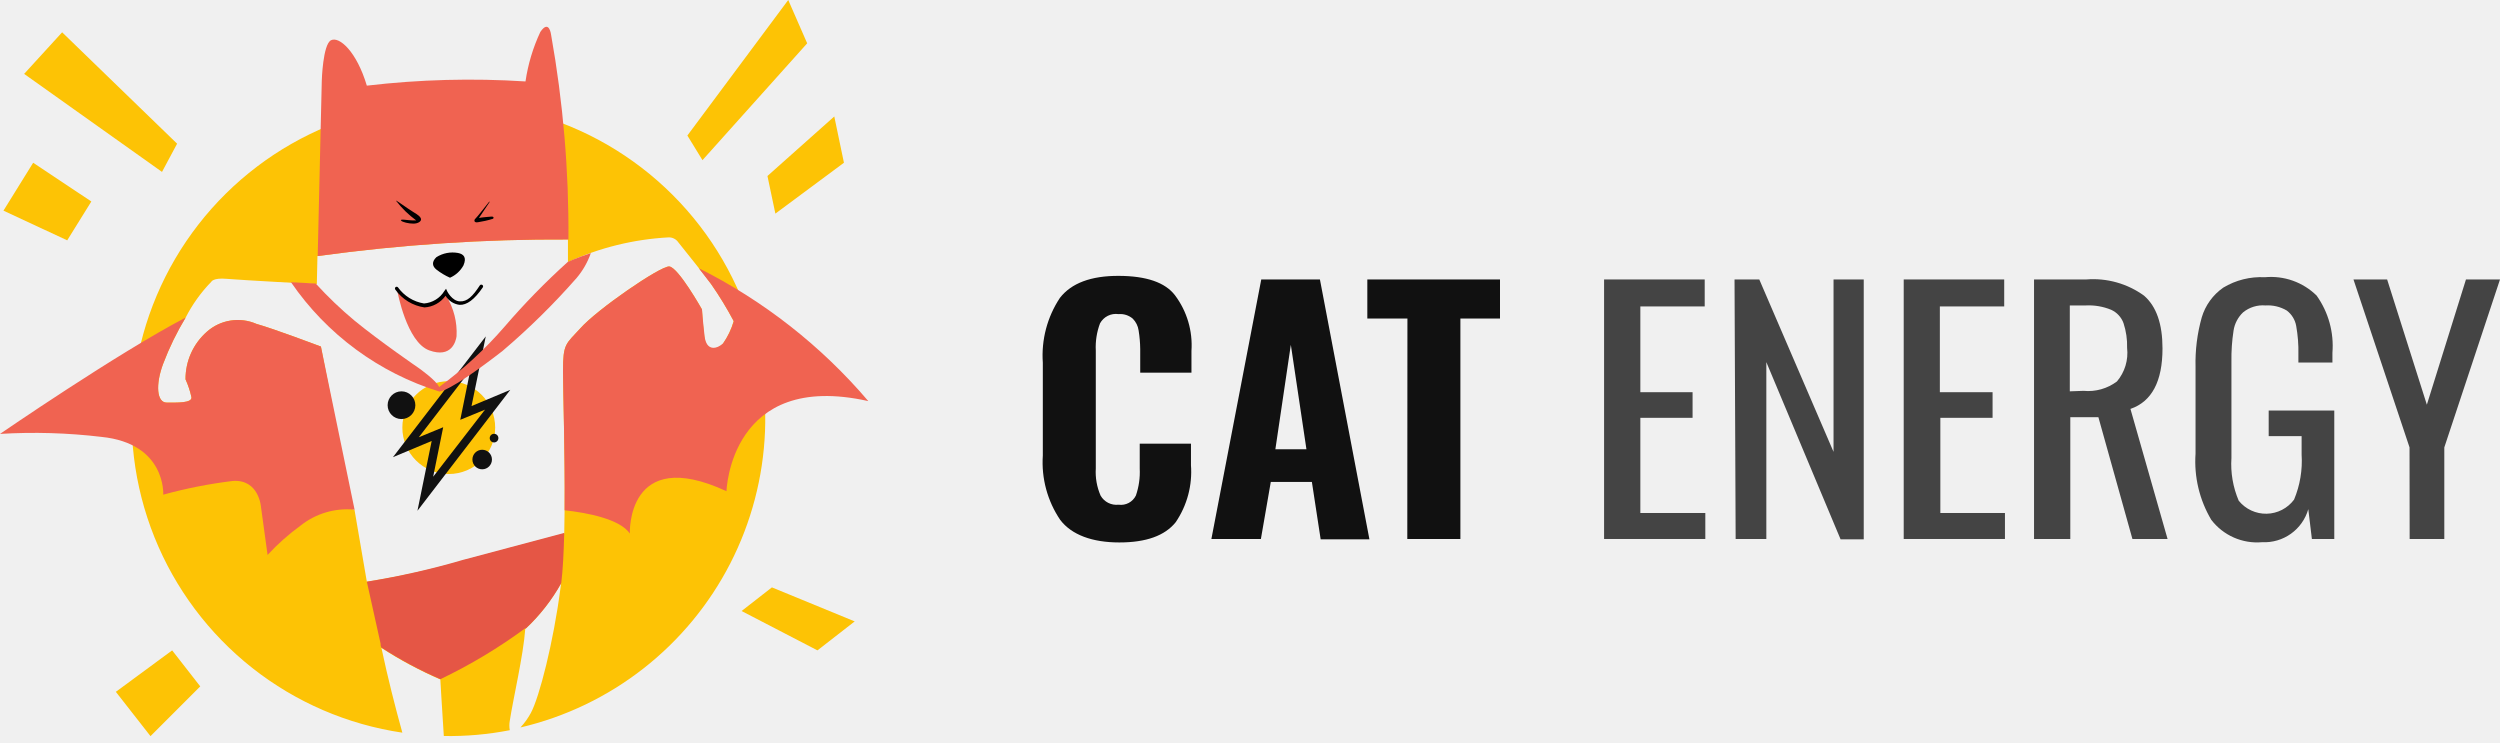
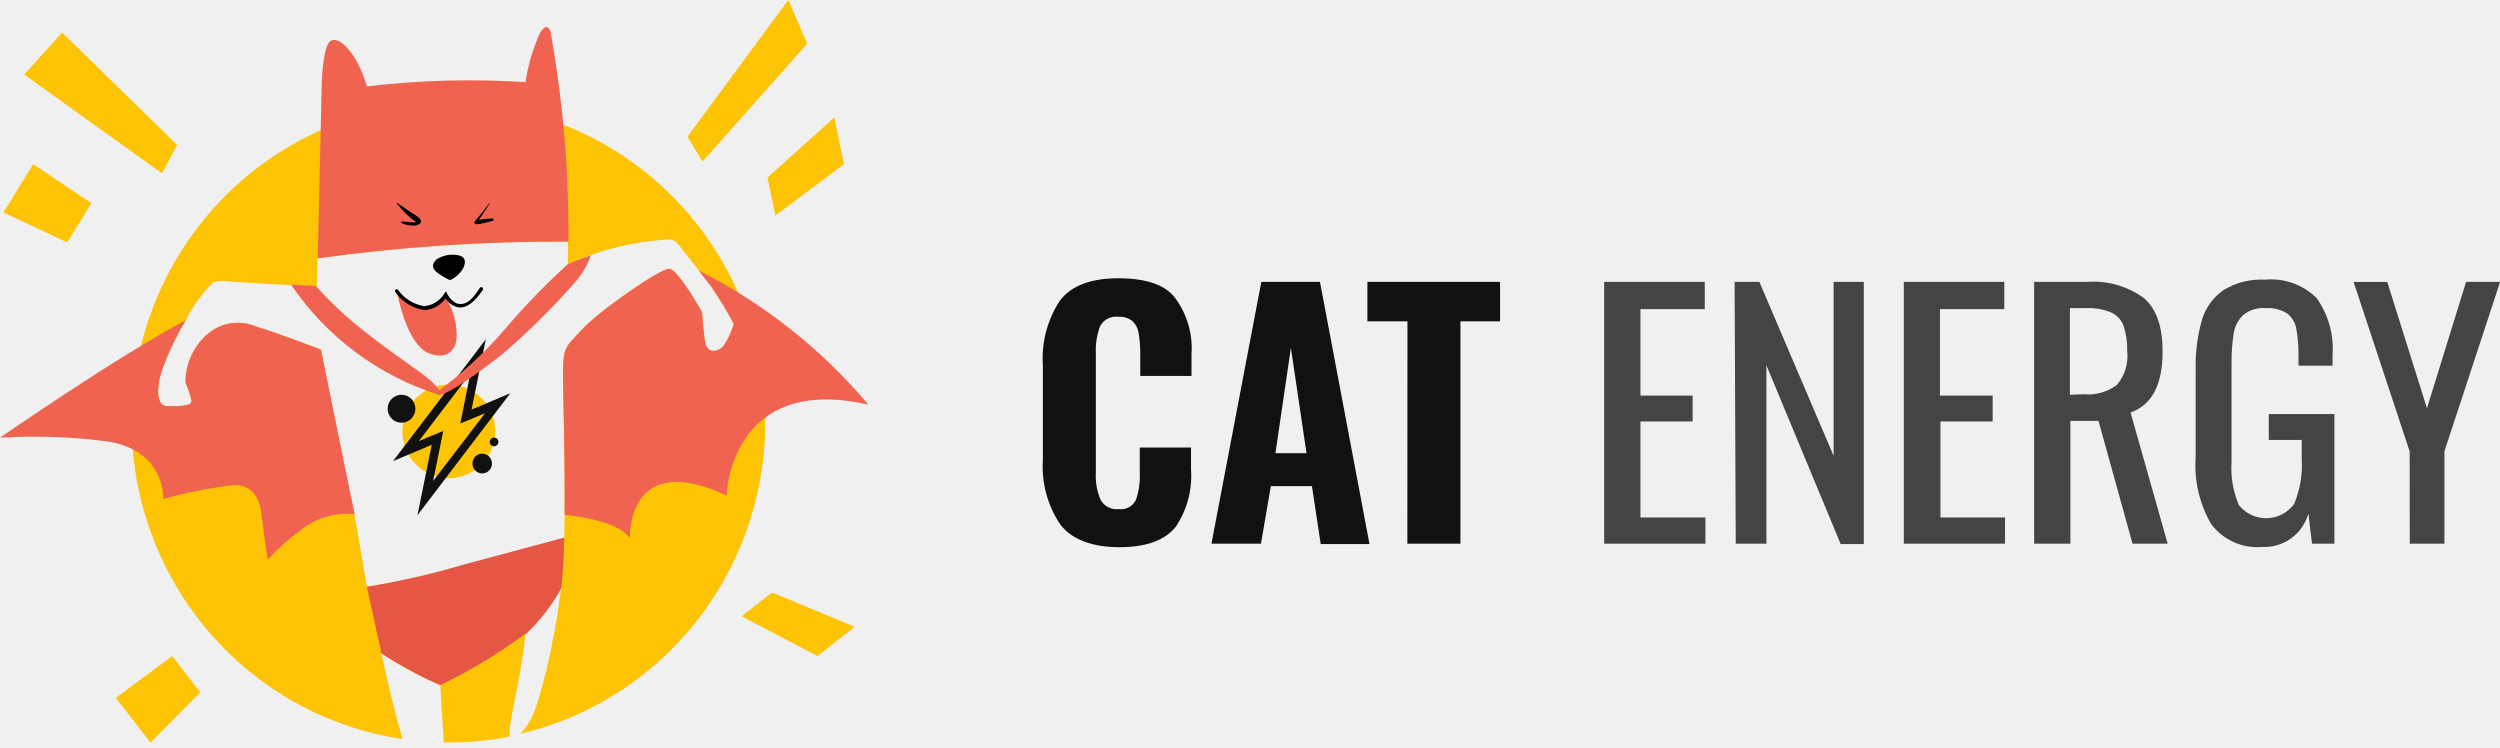
- <svg xmlns="http://www.w3.org/2000/svg" width="202" height="60" viewBox="0 0 202 60" fill="none">
+ <svg xmlns="http://www.w3.org/2000/svg" width="174" height="52" fill="none">
  <g clip-path="url(#clip0)">
-     <path d="M59.88 24C58.156 19.869 55.38 16.263 51.828 13.54C48.276 10.817 44.072 9.072 39.636 8.479C35.2 7.887 30.685 8.467 26.543 10.163C22.401 11.859 18.776 14.61 16.028 18.144C13.281 21.677 11.508 25.869 10.885 30.301C10.262 34.733 10.812 39.251 12.479 43.405C14.147 47.558 16.874 51.202 20.388 53.974C23.903 56.745 28.082 58.547 32.51 59.2C31.93 57.11 31.34 54.8 30.82 52.35C32.333 53.331 33.925 54.184 35.58 54.9C35.58 54.9 35.7 57.06 35.86 59.47C37.648 59.501 39.435 59.343 41.19 59C41.145 58.749 41.145 58.491 41.19 58.24C41.48 56.37 42.28 53 42.44 50.83C43.593 49.751 44.572 48.5 45.34 47.12L45.28 47.56C44.73 51.82 43.58 56.37 42.88 57.63C42.653 58.047 42.374 58.434 42.05 58.78C45.67 57.931 49.062 56.305 51.99 54.014C54.919 51.723 57.315 48.823 59.011 45.515C60.707 42.206 61.663 38.568 61.813 34.853C61.963 31.138 61.304 27.435 59.88 24ZM58.41 27.79C57.97 28.22 57.06 28.51 56.91 27.21C56.76 25.91 56.72 25 56.72 25C56.72 25 54.79 21.57 54.07 21.53C53.35 21.49 48.24 25 46.89 26.53C45.72 27.82 45.49 27.73 45.49 30C45.49 31.71 45.71 38.17 45.59 43.11L37.44 45.28C34.878 46.015 32.273 46.59 29.64 47L28.64 41.17H28.5L25.93 28C25.93 28 22.12 26.56 20.72 26.17C20.063 25.882 19.337 25.789 18.628 25.901C17.919 26.012 17.257 26.324 16.72 26.8C16.172 27.28 15.734 27.872 15.435 28.536C15.137 29.201 14.985 29.922 14.99 30.65C15.201 31.115 15.362 31.601 15.47 32.1C15.52 32.58 14.27 32.53 13.47 32.53C12.67 32.53 12.55 31.09 13.18 29.4C13.672 28.101 14.281 26.849 15 25.66C15.541 24.598 16.239 23.624 17.07 22.77C17.07 22.77 17.21 22.43 18.32 22.53C19.43 22.63 25.6 22.96 25.6 22.96L25.65 20.69C32.356 19.764 39.12 19.316 45.89 19.35C45.89 19.96 45.89 20.57 45.89 21.18C48.454 20.01 51.215 19.331 54.03 19.18C54.181 19.176 54.33 19.21 54.464 19.278C54.599 19.346 54.714 19.446 54.8 19.57C55.14 20 57.21 22.57 57.45 22.94C58.122 23.901 58.733 24.903 59.28 25.94C59.093 26.597 58.799 27.218 58.41 27.78V27.79Z" fill="#FDC305" />
-     <path d="M56.46 21.67C56.93 22.27 57.34 22.8 57.46 22.96C58.132 23.921 58.743 24.923 59.29 25.96C59.1 26.595 58.809 27.196 58.43 27.74C57.99 28.17 57.08 28.46 56.93 27.16C56.78 25.86 56.72 25 56.72 25C56.72 25 54.79 21.57 54.07 21.53C53.35 21.49 48.24 25 46.89 26.53C45.72 27.82 45.49 27.73 45.49 30C45.49 31.5 45.66 36.65 45.62 41.23C47.43 41.43 50.09 41.93 50.89 43.11C50.89 43.11 50.6 35.93 58.7 39.69C58.7 39.69 58.98 29.9 70.16 32.41C66.359 27.948 61.7 24.296 56.46 21.67Z" fill="#F06351" />
-     <path d="M45.93 19.35C45.971 13.809 45.502 8.275 44.53 2.82C44.53 2.82 44.38 1.52 43.66 2.58C43.066 3.847 42.662 5.195 42.46 6.58C38.185 6.306 33.894 6.42 29.64 6.92C28.82 4.17 27.42 2.92 26.75 3.25C26.08 3.58 26 6.53 26 6.53L25.67 20.69C32.383 19.763 39.154 19.315 45.93 19.35Z" fill="#F06351" />
-     <path d="M45.35 47.12C45.48 46.05 45.55 44.63 45.59 43.06L37.44 45.23C34.88 45.982 32.274 46.573 29.64 47L30.75 52C30.75 52.11 30.75 52.22 30.82 52.33C32.333 53.311 33.925 54.164 35.58 54.88C37.999 53.724 40.302 52.341 42.46 50.75V50.81C43.608 49.737 44.583 48.492 45.35 47.12Z" fill="#E55645" />
-     <path d="M32 16.22C31.95 16.12 33 16.9 33.41 17.14C33.82 17.38 34.02 17.56 34.02 17.73C34.02 17.9 33.76 18.07 33.4 18.07C33.04 18.07 32.48 17.95 32.4 17.81C32.32 17.67 33 17.81 33.34 17.81H33.63C33.014 17.36 32.466 16.824 32 16.22Z" fill="black" />
-     <path d="M39.5 16.33C39.5 16.33 38.5 17.61 38.41 17.67C38.32 17.73 38.24 18.01 38.6 17.96C39.013 17.898 39.421 17.805 39.82 17.68C39.93 17.62 39.89 17.48 39.7 17.5C39.51 17.52 39.02 17.55 38.7 17.61L39.55 16.34C39.55 16.34 39.58 16.22 39.5 16.33Z" fill="black" />
-     <path d="M36.36 22.44C36.824 22.236 37.207 21.884 37.45 21.44C37.73 20.78 37.45 20.53 37.01 20.44C36.405 20.33 35.78 20.451 35.26 20.78C34.87 21.15 34.92 21.51 35.26 21.78C35.598 22.045 35.967 22.267 36.36 22.44Z" fill="black" />
-     <path d="M36 23.7C35.885 23.927 35.729 24.13 35.54 24.3C35.255 24.529 34.905 24.662 34.54 24.68C33.989 24.734 33.439 24.577 33 24.24C32.798 24.122 32.619 23.97 32.47 23.79C32.37 23.681 32.247 23.596 32.11 23.54C32.11 23.54 32.86 27.65 34.68 28.31C36.5 28.97 36.84 27.55 36.89 27.17C36.951 26.032 36.665 24.902 36.07 23.93C36.07 23.63 36.05 23.83 36 23.7Z" fill="#F06351" />
-     <path d="M34.3 24.84C33.832 24.773 33.383 24.611 32.979 24.366C32.575 24.12 32.225 23.795 31.95 23.41C31.925 23.383 31.912 23.347 31.912 23.31C31.912 23.273 31.925 23.238 31.95 23.21C31.963 23.197 31.979 23.186 31.996 23.179C32.013 23.172 32.031 23.168 32.05 23.168C32.069 23.168 32.087 23.172 32.104 23.179C32.121 23.186 32.137 23.197 32.15 23.21C32.398 23.557 32.712 23.852 33.074 24.077C33.436 24.302 33.839 24.452 34.26 24.52C34.593 24.495 34.915 24.391 35.2 24.217C35.486 24.044 35.725 23.805 35.9 23.52L36.04 23.33L36.14 23.55C36.14 23.55 36.52 24.31 37.14 24.35C37.76 24.39 38.2 23.93 38.77 23.06C38.791 23.028 38.824 23.006 38.862 22.999C38.899 22.991 38.938 22.999 38.97 23.02C39.002 23.041 39.024 23.074 39.032 23.112C39.039 23.149 39.031 23.188 39.01 23.22C38.343 24.2 37.713 24.67 37.12 24.63C36.891 24.6 36.671 24.518 36.477 24.392C36.283 24.266 36.12 24.098 36 23.9C35.804 24.173 35.55 24.399 35.256 24.562C34.962 24.725 34.636 24.82 34.3 24.84Z" fill="black" />
-     <path d="M36.26 38.3C38.331 38.3 40.01 36.621 40.01 34.55C40.01 32.479 38.331 30.8 36.26 30.8C34.189 30.8 32.51 32.479 32.51 34.55C32.51 36.621 34.189 38.3 36.26 38.3Z" fill="#FDC305" />
-     <path d="M41.23 31.5L38.1 32.81L39.25 27.18L31.75 36.94L34.88 35.63L33.73 41.27L41.23 31.5ZM33.84 35.33L38 29.92L37.19 33.92L39.19 33.1L35 38.52L35.81 34.52L33.84 35.33Z" fill="#111111" />
-     <path d="M32.44 33.86C33.059 33.86 33.56 33.359 33.56 32.74C33.56 32.121 33.059 31.62 32.44 31.62C31.821 31.62 31.32 32.121 31.32 32.74C31.32 33.359 31.821 33.86 32.44 33.86Z" fill="#111111" />
-     <path d="M38.96 37.92C39.396 37.92 39.75 37.566 39.75 37.13C39.75 36.694 39.396 36.34 38.96 36.34C38.524 36.34 38.17 36.694 38.17 37.13C38.17 37.566 38.524 37.92 38.96 37.92Z" fill="#111111" />
-     <path d="M39.92 35.75C40.113 35.75 40.27 35.593 40.27 35.4C40.27 35.207 40.113 35.05 39.92 35.05C39.727 35.05 39.57 35.207 39.57 35.4C39.57 35.593 39.727 35.75 39.92 35.75Z" fill="#111111" />
-     <path d="M45.88 21.16C44.075 22.787 42.375 24.527 40.79 26.37C39.211 28.199 37.43 29.843 35.48 31.27C35.26 30.74 33.85 29.75 33.85 29.75C33.85 29.75 30.71 27.6 28.65 25.91C27.536 24.983 26.487 23.98 25.51 22.91L23.51 22.8C26.397 27.017 30.627 30.133 35.51 31.64C36.37 31.5 38.79 29.77 40.6 28.36C42.741 26.539 44.747 24.564 46.6 22.45C47.098 21.858 47.484 21.18 47.74 20.45C46.6 20.83 45.88 21.16 45.88 21.16Z" fill="#F06351" />
-     <path d="M65.22 3.5L56.76 12.94L55.54 10.95L63.69 0L65.22 3.5Z" fill="#FDC305" />
-     <path d="M62.65 17.26L68.19 13.15L67.41 9.41L62.01 14.22L62.65 17.26Z" fill="#FDC305" />
-     <path d="M59.92 49.37L66.05 52.55L69.06 50.21L62.37 47.46L59.92 49.37Z" fill="#FDC305" />
-     <path d="M1.95 5.97L5.02 2.61L14.31 11.61L13.09 13.89L1.95 5.97Z" fill="#FDC305" />
-     <path d="M7.38 16.28L2.68 13.15L0.28 17.02L5.43 19.42L7.38 16.28Z" fill="#FDC305" />
-     <path d="M13.91 52.55L9.36 55.9L12.16 59.48L16.18 55.46L13.91 52.55Z" fill="#FDC305" />
-     <path d="M25.93 28C25.93 28 22.12 26.56 20.72 26.17C20.063 25.882 19.337 25.789 18.628 25.901C17.919 26.012 17.257 26.324 16.72 26.8C16.172 27.28 15.734 27.872 15.435 28.536C15.137 29.201 14.985 29.922 14.99 30.65C15.201 31.115 15.362 31.601 15.47 32.1C15.52 32.58 14.27 32.53 13.47 32.53C12.67 32.53 12.55 31.09 13.18 29.4C13.671 28.101 14.281 26.849 15 25.66C9.55 28.5 0 35.06 0 35.06C2.732 34.895 5.473 34.976 8.19 35.3C13.44 35.83 13.19 39.97 13.19 39.97C15.037 39.461 16.918 39.09 18.82 38.86C20.94 38.72 21.09 40.98 21.09 40.98L21.62 44.84C22.425 43.969 23.312 43.179 24.27 42.48C25.505 41.492 27.076 41.025 28.65 41.18L25.93 28Z" fill="#F06351" />
-     <path d="M85.66 42C84.63 40.474 84.137 38.648 84.26 36.81V29.31C84.13 27.459 84.615 25.617 85.64 24.07C86.567 22.877 88.15 22.283 90.39 22.29C92.63 22.297 94.147 22.82 94.94 23.86C95.907 25.149 96.379 26.742 96.27 28.35V30.11H92.13V28.2C92.124 27.697 92.081 27.196 92 26.7C91.95 26.341 91.785 26.008 91.53 25.75C91.373 25.615 91.19 25.513 90.992 25.449C90.795 25.386 90.587 25.362 90.38 25.38C90.083 25.336 89.78 25.384 89.511 25.518C89.243 25.652 89.023 25.866 88.88 26.13C88.617 26.832 88.501 27.581 88.54 28.33V37.85C88.494 38.604 88.628 39.358 88.93 40.05C89.074 40.3 89.288 40.502 89.546 40.632C89.803 40.761 90.093 40.813 90.38 40.78C90.662 40.82 90.948 40.77 91.2 40.637C91.451 40.504 91.654 40.295 91.78 40.04C92.022 39.336 92.127 38.593 92.09 37.85V35.85H96.23V37.58C96.352 39.211 95.918 40.836 95 42.19C94.12 43.29 92.6 43.83 90.44 43.83C88.28 43.83 86.59 43.23 85.66 42Z" fill="#111111" />
-     <path d="M101.91 22.58H106.65L110.65 43.58H106.71L106 38.94H102.68L101.88 43.55H97.88L101.91 22.58ZM105.56 36.3L104.3 27.86L103.05 36.3H105.56Z" fill="#111111" />
-     <path d="M113.72 25.74H110.48V22.58H121.2V25.74H118V43.55H113.71L113.72 25.74Z" fill="#111111" />
-     <path d="M129.61 22.58H137.74V24.76H132.54V31.69H136.76V33.76H132.54V41.45H137.79V43.55H129.61V22.58Z" fill="#444444" />
-     <path d="M140.15 22.58H142.15L148.15 36.51V22.58H150.59V43.58H148.72L142.72 29.26V43.55H140.24L140.15 22.58Z" fill="#444444" />
-     <path d="M153.82 22.58H161.94V24.76H156.74V31.69H161V33.76H156.78V41.45H162V43.55H153.82V22.58Z" fill="#444444" />
-     <path d="M164.35 22.58H168.57C170.233 22.446 171.889 22.911 173.24 23.89C174.24 24.76 174.73 26.18 174.73 28.15C174.73 30.817 173.867 32.447 172.14 33.04L175.14 43.55H172.3L169.55 33.71H167.28V43.55H164.35V22.58ZM168.35 31.58C169.313 31.673 170.277 31.402 171.05 30.82C171.364 30.448 171.599 30.016 171.74 29.55C171.881 29.084 171.925 28.594 171.87 28.11C171.89 27.432 171.792 26.755 171.58 26.11C171.494 25.872 171.361 25.654 171.189 25.469C171.018 25.283 170.81 25.134 170.58 25.03C169.931 24.764 169.231 24.644 168.53 24.68H167.24V31.62L168.35 31.58Z" fill="#444444" />
-     <path d="M178.67 42C177.714 40.387 177.271 38.521 177.4 36.65V29.65C177.366 28.299 177.534 26.951 177.9 25.65C178.189 24.672 178.803 23.822 179.64 23.24C180.651 22.631 181.821 22.338 183 22.4C183.762 22.328 184.532 22.422 185.254 22.678C185.976 22.934 186.633 23.344 187.18 23.88C188.139 25.224 188.593 26.864 188.46 28.51V29.29H185.71V28.64C185.729 27.863 185.668 27.085 185.53 26.32C185.439 25.83 185.168 25.391 184.77 25.09C184.251 24.784 183.652 24.641 183.05 24.68C182.397 24.624 181.748 24.825 181.24 25.24C180.825 25.634 180.554 26.154 180.47 26.72C180.343 27.544 180.286 28.377 180.3 29.21V37C180.221 38.184 180.423 39.37 180.89 40.46C181.161 40.795 181.506 41.064 181.897 41.246C182.288 41.428 182.716 41.518 183.147 41.509C183.578 41.501 184.002 41.394 184.386 41.196C184.769 40.999 185.102 40.716 185.36 40.37C185.842 39.217 186.051 37.967 185.97 36.72V35.24H183.31V33.17H188.61V43.55H186.8L186.51 41.14C186.281 41.941 185.788 42.64 185.11 43.125C184.433 43.61 183.612 43.851 182.78 43.81C181.998 43.879 181.211 43.749 180.493 43.433C179.774 43.116 179.147 42.623 178.67 42Z" fill="#444444" />
-     <path d="M194.69 36.15L190.16 22.58H192.88L196.09 32.7L199.25 22.58H202L197.5 36.15V43.55H194.7L194.69 36.15Z" fill="#444444" />
+     <path d="M51.582 20.854a22.231 22.231 0 00-6.936-9.09 21.96 21.96 0 00-10.503-4.396A21.887 21.887 0 0022.865 8.83a22.083 22.083 0 00-9.058 6.934 22.354 22.354 0 00-4.43 10.564 22.432 22.432 0 001.373 11.386 22.238 22.238 0 006.813 9.184 21.965 21.965 0 0010.442 4.54c-.5-1.815-1.008-3.822-1.456-5.951a27.756 27.756 0 004.1 2.215s.104 1.877.241 3.971c1.54.027 3.08-.11 4.592-.408a1.874 1.874 0 010-.66c.25-1.625.939-4.553 1.077-6.439a13.212 13.212 0 002.498-3.224l-.052.383c-.474 3.701-1.464 7.655-2.067 8.75a4.845 4.845 0 01-.715.999 22.006 22.006 0 008.563-4.141 22.237 22.237 0 006.047-7.386 22.45 22.45 0 00.749-18.694zm-1.266 3.293c-.38.374-1.163.626-1.293-.504-.129-1.13-.163-1.92-.163-1.92s-1.663-2.98-2.283-3.015c-.62-.035-5.022 3.015-6.185 4.344-1.008 1.121-1.206 1.043-1.206 3.015 0 1.486.19 7.1.086 11.392l-7.02 1.886a54.724 54.724 0 01-6.72 1.494l-.861-5.066h-.12L22.335 24.33s-3.282-1.252-4.488-1.59a3.213 3.213 0 00-3.445.547c-.472.417-.85.931-1.107 1.509a4.437 4.437 0 00-.384 1.836c.182.404.321.826.414 1.26.043.417-1.034.374-1.723.374-.69 0-.793-1.251-.25-2.72.424-1.129.948-2.217 1.568-3.25a10.312 10.312 0 011.783-2.51s.12-.296 1.077-.21c.956.088 6.271.374 6.271.374l.043-1.972a121.95 121.95 0 0117.436-1.165v1.59a19.265 19.265 0 017.011-1.737.778.778 0 01.664.339c.293.373 2.076 2.607 2.283 2.928.579.835 1.105 1.705 1.576 2.607a5.44 5.44 0 01-.75 1.599v.008z" fill="#FDC305" />
+     <path d="M48.636 18.83c.405.52.758.981.862 1.12.579.835 1.105 1.706 1.576 2.607a5.444 5.444 0 01-.74 1.547c-.38.373-1.164.625-1.293-.504-.13-1.13-.18-1.877-.18-1.877s-1.663-2.98-2.283-3.015c-.62-.035-5.023 3.015-6.186 4.344-1.008 1.121-1.206 1.043-1.206 3.015 0 1.304.147 5.779.112 9.758 1.56.174 3.851.609 4.54 1.634 0 0-.25-6.239 6.728-2.972 0 0 .241-8.506 9.872-6.325a37.712 37.712 0 00-11.802-9.333zM39.565 16.814A79.248 79.248 0 0038.36 2.45s-.129-1.13-.749-.208a12.47 12.47 0 00-1.034 3.475 60.535 60.535 0 00-11.043.296c-.707-2.39-1.913-3.476-2.49-3.189-.577.287-.646 2.85-.646 2.85l-.284 12.304a121.956 121.956 0 0117.452-1.165z" fill="#F06351" />
+     <path d="M39.065 40.943c.112-.93.172-2.163.207-3.527l-7.02 1.885a54.73 54.73 0 01-6.72 1.538l.957 4.345c0 .095 0 .19.06.286a27.764 27.764 0 004.1 2.216 36.485 36.485 0 005.927-3.589v.053a13.208 13.208 0 002.49-3.207z" fill="#E55645" />
+     <path d="M27.566 14.094c-.043-.087.861.59 1.214.8.353.208.526.364.526.512 0 .148-.224.295-.534.295-.31 0-.793-.104-.862-.226-.069-.121.517 0 .81 0h.25a6.99 6.99 0 01-1.404-1.381zM34.026 14.19s-.861 1.112-.939 1.164c-.077.052-.146.295.164.252a6.911 6.911 0 001.051-.244c.095-.052.06-.173-.103-.156-.164.017-.586.043-.862.096l.732-1.104s.026-.104-.043-.009zM31.322 19.498c.399-.177.729-.482.938-.868.242-.574 0-.791-.379-.87a2.095 2.095 0 00-1.507.296c-.336.322-.293.634 0 .869.29.23.61.423.948.573z" fill="#000" />
+     <path d="M31.011 20.593a1.78 1.78 0 01-.396.522c-.245.199-.547.314-.861.33a1.866 1.866 0 01-1.327-.383 1.725 1.725 0 01-.456-.39.862.862 0 00-.31-.218s.645 3.572 2.213 4.145c1.568.573 1.86-.66 1.904-.99a4.925 4.925 0 00-.706-2.816c0-.26-.018-.087-.06-.2z" fill="#F06351" />
+     <path d="M29.547 21.584a2.998 2.998 0 01-2.024-1.243.131.131 0 010-.173.122.122 0 01.086-.037.121.121 0 01.086.037 2.785 2.785 0 001.817 1.138 1.806 1.806 0 001.413-.87l.12-.164.087.191s.327.66.861.695c.534.035.913-.365 1.404-1.12a.123.123 0 01.172-.035.125.125 0 01.035.173c-.574.852-1.117 1.26-1.628 1.225a1.328 1.328 0 01-.965-.634 1.954 1.954 0 01-1.464.817z" fill="#000" />
+     <path d="M31.235 33.28c1.784 0 3.23-1.46 3.23-3.259 0-1.8-1.446-3.258-3.23-3.258s-3.23 1.458-3.23 3.258 1.446 3.258 3.23 3.258z" fill="#FDC305" />
+     <path d="M35.516 27.37l-2.696 1.14.99-4.893-6.46 8.48 2.697-1.138-.991 4.901 6.46-8.49zM29.151 30.7l3.583-4.701-.698 3.476 1.723-.713-3.61 4.71.699-3.476-1.697.704zM27.945 29.422a.969.969 0 00.965-.974.97.97 0 00-.965-.973.97.97 0 00-.965.973c0 .538.432.974.965.974zM33.561 32.95c.376 0 .68-.308.68-.687a.684.684 0 00-.68-.687.684.684 0 00-.68.687c0 .379.304.686.68.686zM34.388 31.064a.303.303 0 00.302-.304.303.303 0 00-.302-.305.303.303 0 00-.301.305c0 .168.135.304.301.304z" fill="#111" />
+     <path d="M39.522 18.386a49.73 49.73 0 00-4.384 4.527 27.555 27.555 0 01-4.574 4.258c-.19-.46-1.405-1.32-1.405-1.32s-2.704-1.869-4.48-3.337a27.578 27.578 0 01-2.704-2.607l-1.723-.096a19.507 19.507 0 0010.337 7.681c.741-.121 2.826-1.624 4.385-2.85a49.885 49.885 0 005.169-5.135c.429-.514.761-1.103.982-1.738-.982.33-1.603.617-1.603.617z" fill="#F06351" />
+     <path d="M56.182 3.041l-7.287 8.203-1.051-1.73L54.864 0l1.318 3.041zM53.968 14.998l4.773-3.572-.672-3.25-4.652 4.18.551 2.642zM51.617 42.898l5.28 2.764 2.593-2.034-5.763-2.39-2.11 1.66zM1.68 5.187l2.644-2.92 8.003 7.821-1.051 1.981L1.68 5.187zM6.357 14.146l-4.048-2.72L.24 14.79l4.436 2.085 1.68-2.728zM11.982 45.662l-3.92 2.91 2.412 3.111 3.463-3.493-1.955-2.528z" fill="#FDC305" />
+     <path d="M22.337 24.33s-3.282-1.252-4.488-1.59a3.214 3.214 0 00-3.446.547c-.472.417-.85.931-1.107 1.509a4.439 4.439 0 00-.383 1.836c.182.404.32.826.413 1.26.043.417-1.033.374-1.723.374-.689 0-.792-1.251-.25-2.72.424-1.129.949-2.217 1.568-3.25C8.227 24.764 0 30.464 0 30.464a39.136 39.136 0 017.055.209c4.523.46 4.307 4.058 4.307 4.058a33.033 33.033 0 014.85-.965c1.826-.121 1.956 1.842 1.956 1.842l.456 3.354a15.804 15.804 0 012.283-2.05 5.189 5.189 0 013.773-1.13L22.337 24.33z" fill="#F06351" />
+     <path d="M73.79 36.495a7.25 7.25 0 01-1.206-4.51v-6.517a7.364 7.364 0 011.189-4.553c.798-1.037 2.162-1.553 4.091-1.547 1.93.006 3.236.46 3.92 1.364a5.875 5.875 0 011.145 3.902v1.53h-3.566v-1.66a8.768 8.768 0 00-.112-1.304 1.464 1.464 0 00-.405-.825 1.341 1.341 0 00-.99-.322 1.248 1.248 0 00-1.292.652 4.79 4.79 0 00-.293 1.911v8.273c-.04.654.076 1.31.336 1.911a1.265 1.265 0 001.25.634c.241.035.488-.008.705-.124.216-.115.391-.297.5-.519a5.114 5.114 0 00.267-1.902V31.15h3.566v1.503a6.342 6.342 0 01-1.06 4.006c-.758.955-2.067 1.425-3.928 1.425-1.86 0-3.316-.522-4.117-1.59zM87.788 19.62h4.083l3.446 18.247h-3.394l-.612-4.031h-2.86l-.689 4.005h-3.445l3.471-18.22zm3.144 11.922l-1.085-7.334-1.077 7.334h2.162zM97.962 22.366H95.17V19.62h9.234v2.746h-2.757V37.84h-3.695l.008-15.475z" fill="#111" />
+     <path d="M111.65 19.62h7.003v1.894h-4.479v6.022h3.635v1.799h-3.635v6.682h4.522v1.824h-7.046v-18.22zM120.729 19.62h1.723l5.168 12.104V19.62h2.102v18.247h-1.611l-5.168-12.442V37.84h-2.136l-.078-18.22zM132.505 19.62h6.994v1.894h-4.479v6.022h3.67v1.799h-3.635v6.682h4.496v1.824h-7.046v-18.22zM141.576 19.62h3.635a5.994 5.994 0 014.023 1.138c.861.756 1.283 1.99 1.283 3.702 0 2.317-.744 3.733-2.231 4.249l2.584 9.132h-2.446l-2.369-8.55H144.1v8.55h-2.524v-18.22zm3.445 7.82c.83.081 1.66-.154 2.326-.66a3.115 3.115 0 00.706-2.355 5.12 5.12 0 00-.249-1.738 1.645 1.645 0 00-.862-.938 4.068 4.068 0 00-1.766-.304h-1.111v6.03l.956-.035zM153.911 36.495a8.104 8.104 0 01-1.094-4.65v-6.082a11.857 11.857 0 01.431-3.475 3.894 3.894 0 011.499-2.094 5.056 5.056 0 012.894-.73c.657-.063 1.32.02 1.941.241a4.526 4.526 0 011.66 1.045 6.12 6.12 0 011.102 4.023v.678h-2.368v-.565a10.088 10.088 0 00-.155-2.016 1.742 1.742 0 00-.655-1.069 2.567 2.567 0 00-1.482-.356 2.158 2.158 0 00-1.559.486 2.229 2.229 0 00-.663 1.287c-.109.715-.158 1.439-.147 2.163v6.769a6.575 6.575 0 00.509 3.006 2.434 2.434 0 001.944.912 2.426 2.426 0 001.906-.99 7.111 7.111 0 00.526-3.171V30.62h-2.292v-1.799h4.566v9.02h-1.56l-.249-2.095a3.211 3.211 0 01-1.206 1.725 3.158 3.158 0 01-2.007.595 3.985 3.985 0 01-1.971-.328 4.02 4.02 0 01-1.57-1.244zM167.711 31.411l-3.902-11.79h2.343l2.765 8.793 2.722-8.794h2.369l-3.876 11.791v6.43h-2.412l-.009-6.43z" fill="#444" />
  </g>
  <defs>
    <clipPath id="clip0">
-       <rect width="201.99" height="59.48" fill="white" />
+       <path fill="#fff" d="M0 0h174v51.683H0z" />
    </clipPath>
  </defs>
</svg>
